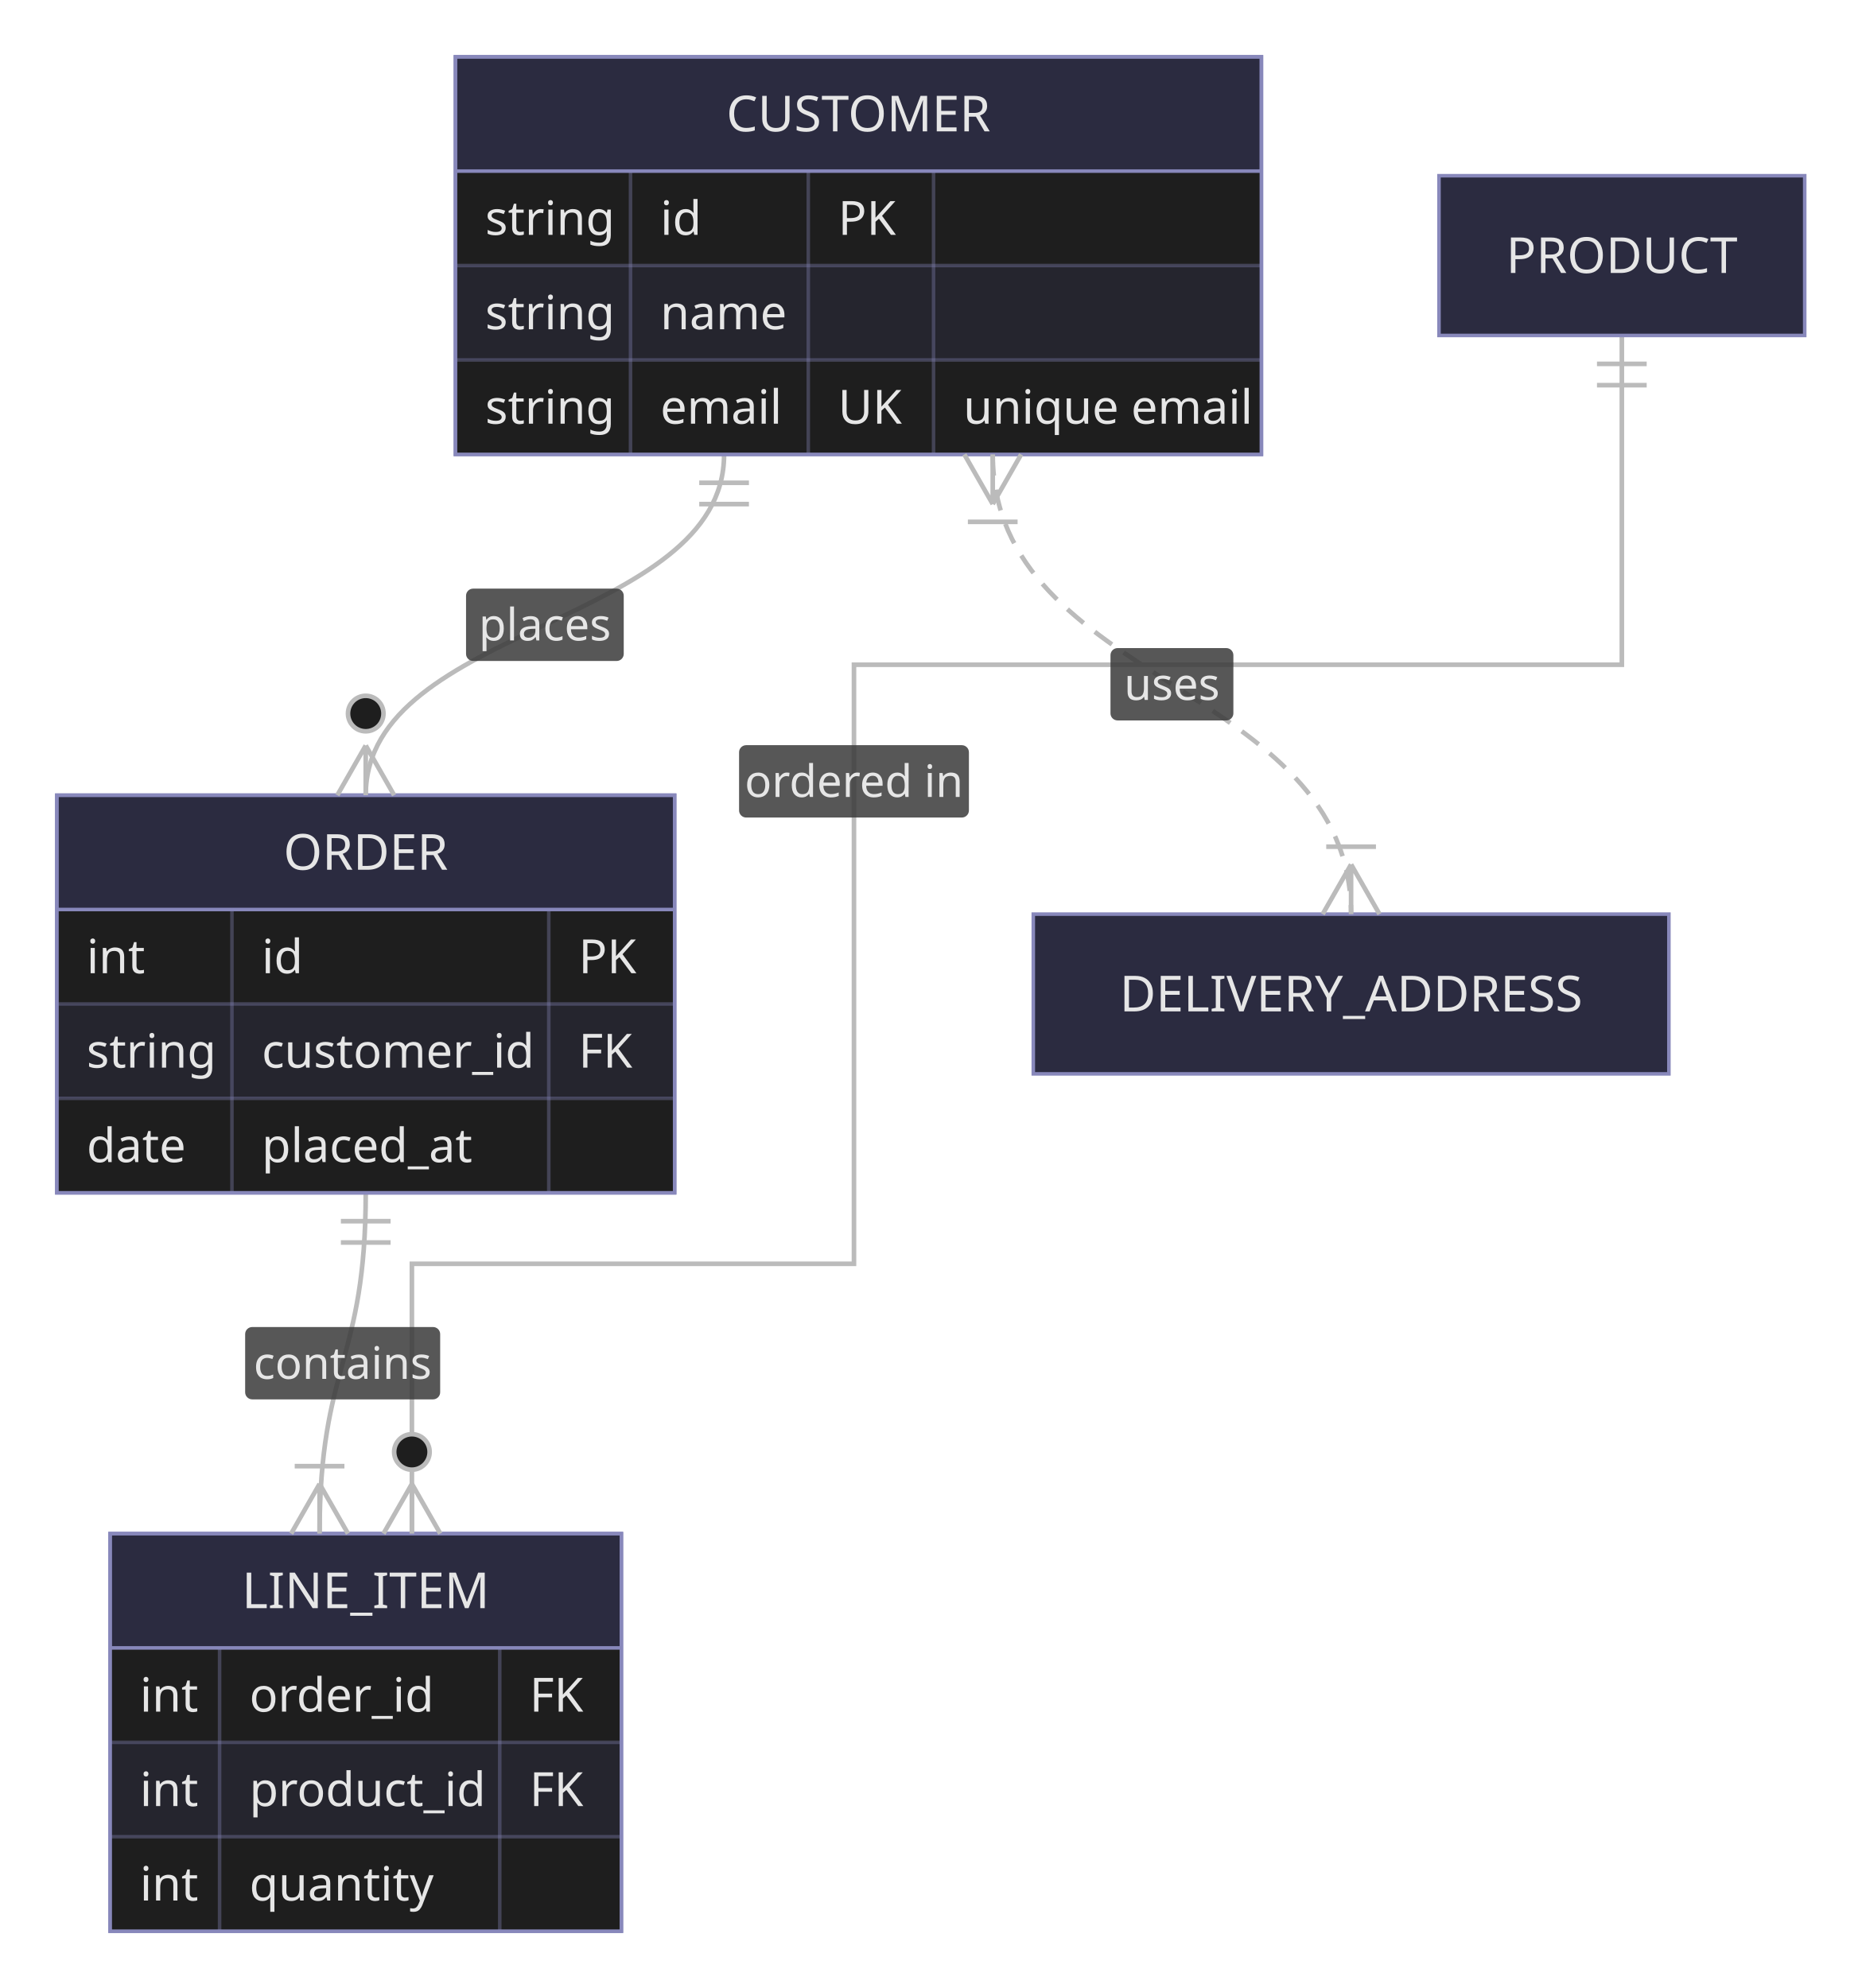
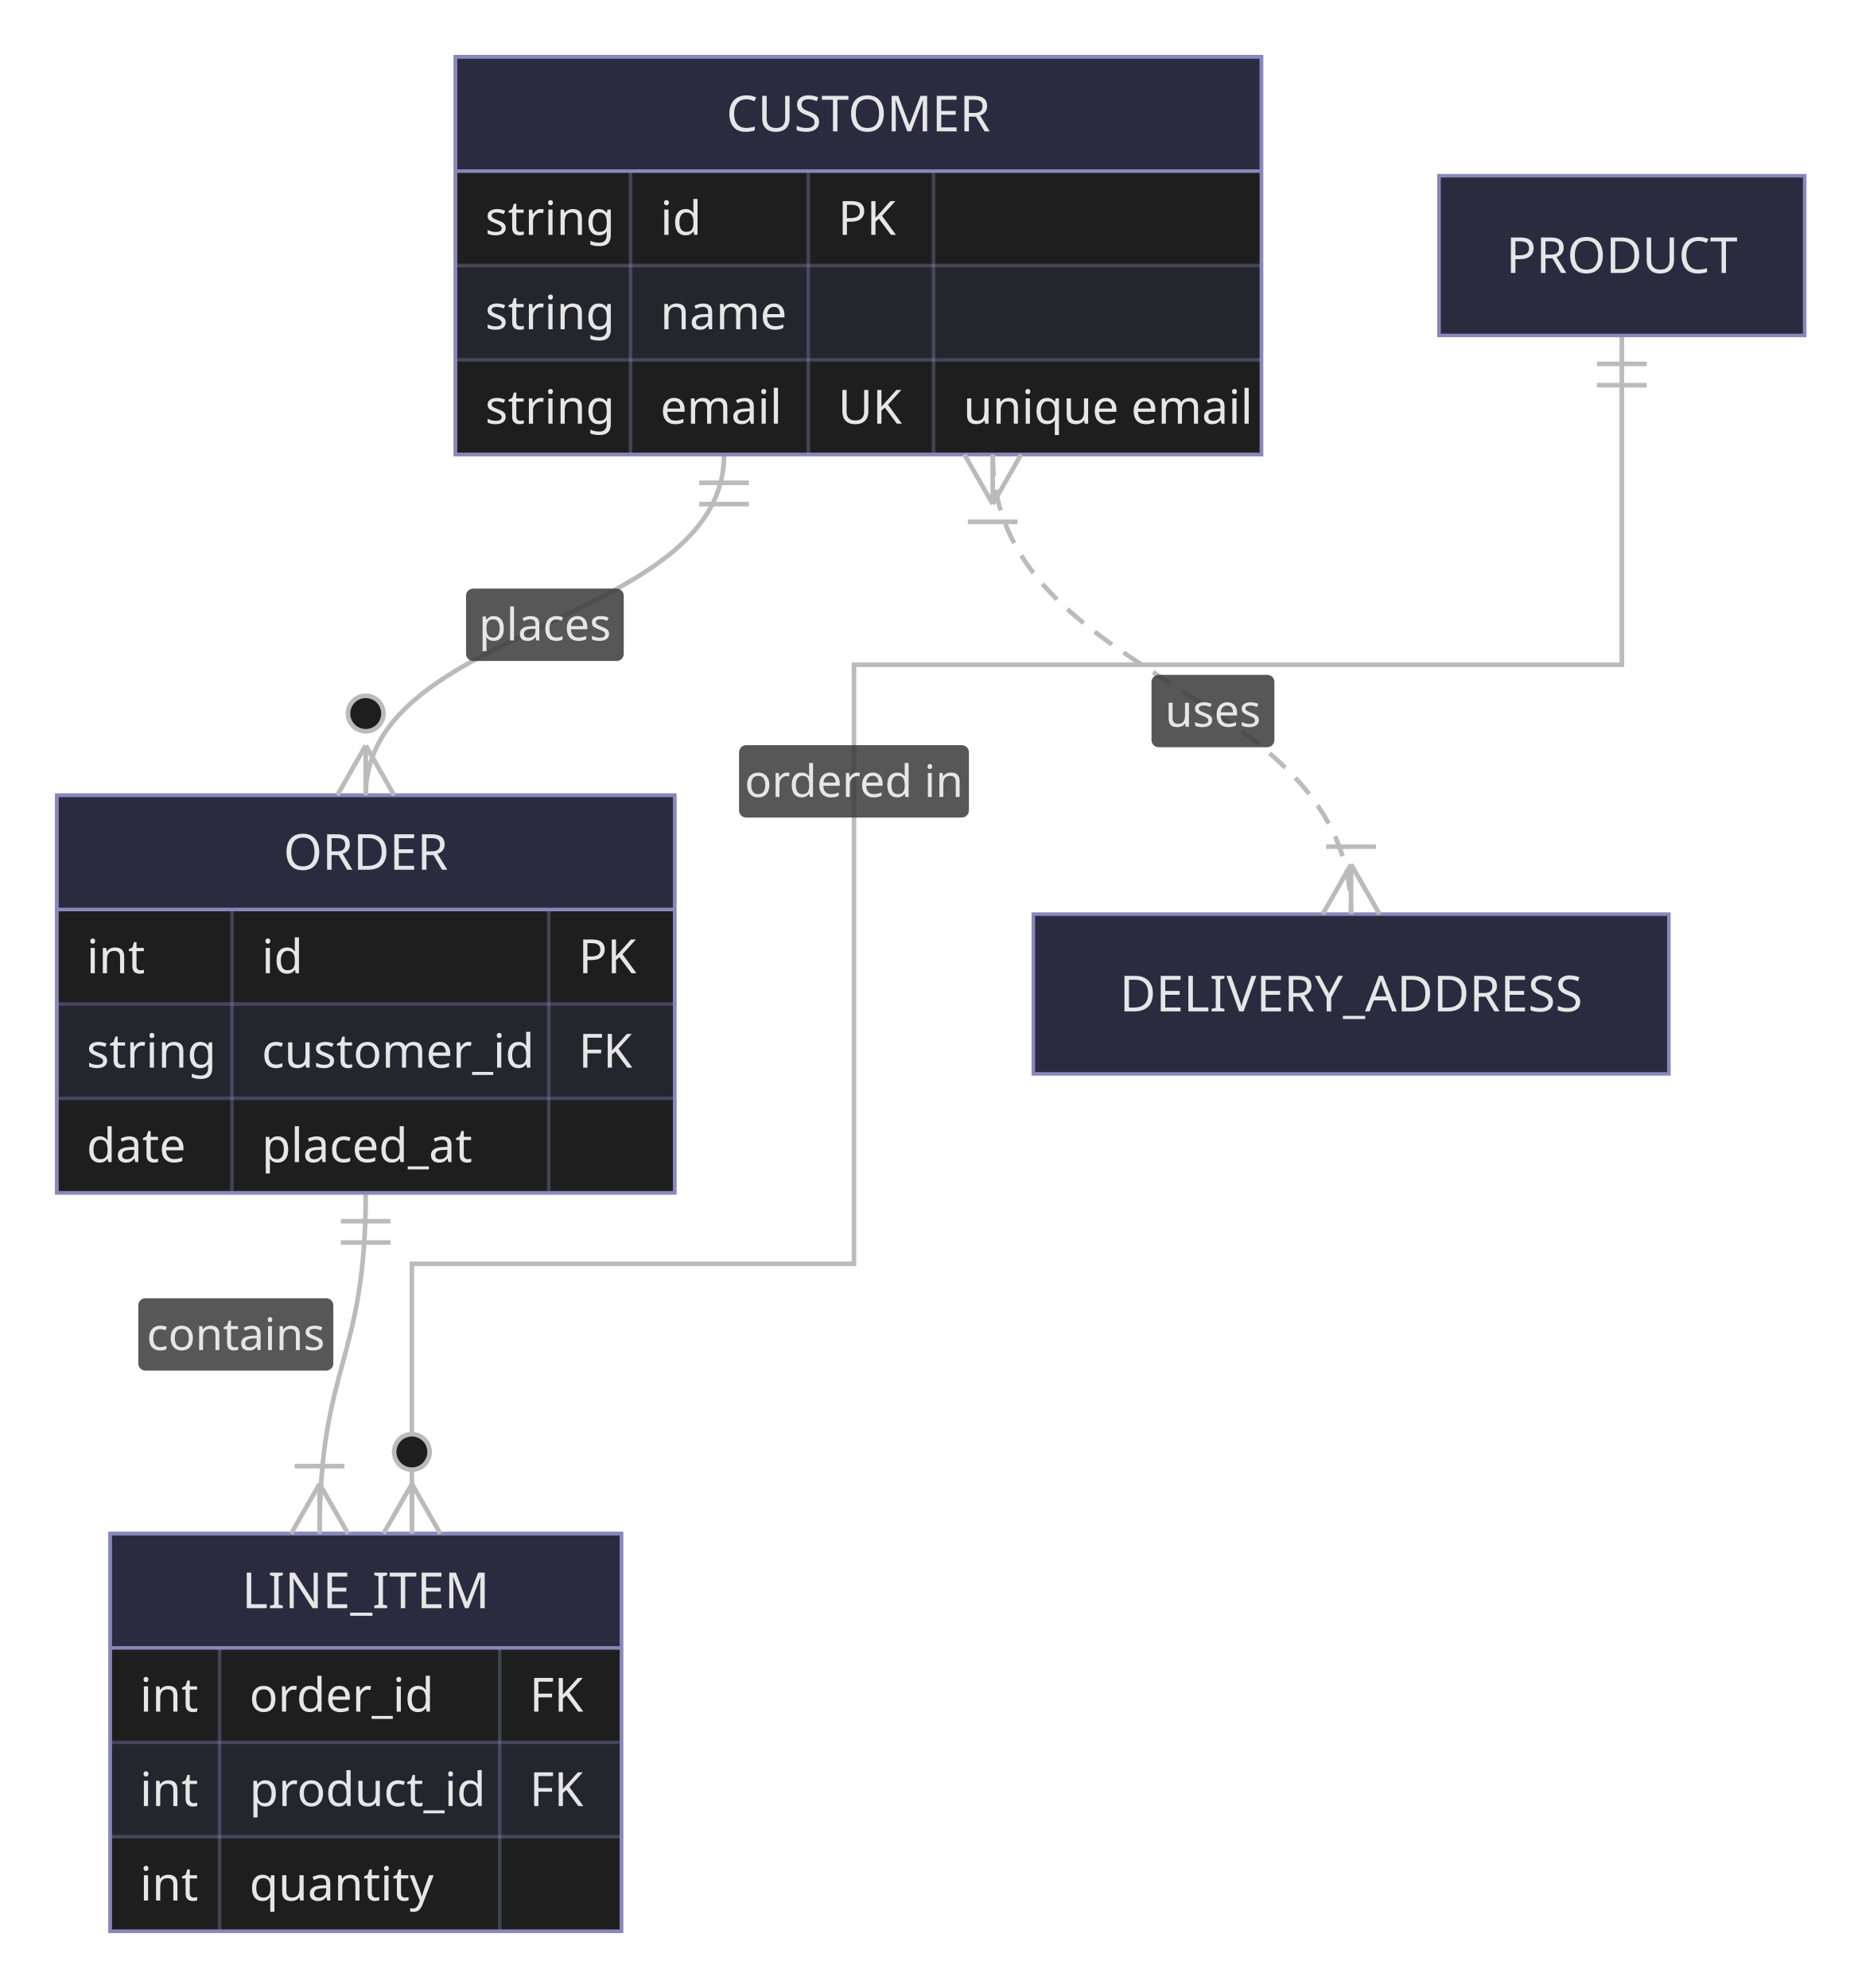
<svg xmlns="http://www.w3.org/2000/svg" role="img" width="524.25" height="560" viewBox="0 0 524.25 560" font-family="sans-serif" font-size="14">
  <g transform="translate(16,16)">
    <path d="M187.92,112 C187.92,160 87,160 87,208" fill="none" stroke="#bbbbbb" stroke-width="1.3" />
    <path d="M87,320 C87,368 74,368 74,416" fill="none" stroke="#bbbbbb" stroke-width="1.3" />
    <path d="M440.75,78.5 L440.75,171.25 L224.5,171.25 L224.5,264 L224.5,340 L100,340 L100,416" fill="none" stroke="#bbbbbb" stroke-width="1.3" />
    <path d="M263.58,112 C263.58,176.75 364.5,176.75 364.5,241.5" fill="none" stroke="#bbbbbb" stroke-width="1.3" stroke-dasharray="6 4" />
    <rect x="112.25" y="0" width="227" height="112" fill="#2b2b40" stroke="#8888bb" />
    <text fill="#e6e6e6" font-size="14" text-anchor="middle">
      <tspan x="225.75" y="21">CUSTOMER</tspan>
    </text>
    <rect x="112.75" y="32.2" width="226" height="26.6" fill="#1e1e1e" />
    <text fill="#e6e6e6" font-size="13.3" text-anchor="start">
      <tspan x="120.65" y="50.15">string</tspan>
    </text>
    <text fill="#e6e6e6" font-size="13.3" text-anchor="start">
      <tspan x="169.97" y="50.15">id</tspan>
    </text>
    <text fill="#e6e6e6" font-size="13.3" text-anchor="start">
      <tspan x="220.03" y="50.15">PK</tspan>
    </text>
    <rect x="112.75" y="58.8" width="226" height="26.6" fill="#25252e" />
    <text fill="#e6e6e6" font-size="13.3" text-anchor="start">
      <tspan x="120.65" y="76.75">string</tspan>
    </text>
    <text fill="#e6e6e6" font-size="13.3" text-anchor="start">
      <tspan x="169.97" y="76.75">name</tspan>
    </text>
    <rect x="112.75" y="85.4" width="226" height="26.6" fill="#1e1e1e" />
    <text fill="#e6e6e6" font-size="13.3" text-anchor="start">
      <tspan x="120.65" y="103.35">string</tspan>
    </text>
    <text fill="#e6e6e6" font-size="13.3" text-anchor="start">
      <tspan x="169.97" y="103.35">email</tspan>
    </text>
    <text fill="#e6e6e6" font-size="13.3" text-anchor="start">
      <tspan x="220.03" y="103.35">UK</tspan>
    </text>
    <text fill="#e6e6e6" font-size="13.3" text-anchor="start">
      <tspan x="255.31" y="103.35">unique email</tspan>
    </text>
    <line x1="112.25" y1="32.2" x2="339.25" y2="32.2" stroke="#8888bb" />
    <line x1="112.25" y1="58.8" x2="339.25" y2="58.8" stroke="#8888bb" stroke-opacity="0.35" />
    <line x1="112.25" y1="85.4" x2="339.25" y2="85.4" stroke="#8888bb" stroke-opacity="0.35" />
    <line x1="161.57" y1="32.2" x2="161.57" y2="112" stroke="#8888bb" stroke-opacity="0.35" />
    <line x1="211.63" y1="32.2" x2="211.63" y2="112" stroke="#8888bb" stroke-opacity="0.35" />
    <line x1="246.91" y1="32.2" x2="246.91" y2="112" stroke="#8888bb" stroke-opacity="0.35" />
    <rect x="112.25" y="0" width="227" height="112" fill="none" stroke="#8888bb" />
    <rect x="0" y="208" width="174" height="112" fill="#2b2b40" stroke="#8888bb" />
    <text fill="#e6e6e6" font-size="14" text-anchor="middle">
      <tspan x="87" y="229">ORDER</tspan>
    </text>
    <rect x="0.5" y="240.2" width="173" height="26.6" fill="#1e1e1e" />
    <text fill="#e6e6e6" font-size="13.3" text-anchor="start">
      <tspan x="8.4" y="258.15">int</tspan>
    </text>
    <text fill="#e6e6e6" font-size="13.3" text-anchor="start">
      <tspan x="57.72" y="258.15">id</tspan>
    </text>
    <text fill="#e6e6e6" font-size="13.3" text-anchor="start">
      <tspan x="146.95" y="258.15">PK</tspan>
    </text>
    <rect x="0.5" y="266.8" width="173" height="26.6" fill="#25252e" />
    <text fill="#e6e6e6" font-size="13.3" text-anchor="start">
      <tspan x="8.4" y="284.75">string</tspan>
    </text>
    <text fill="#e6e6e6" font-size="13.3" text-anchor="start">
      <tspan x="57.72" y="284.75">customer_id</tspan>
    </text>
    <text fill="#e6e6e6" font-size="13.3" text-anchor="start">
      <tspan x="146.95" y="284.75">FK</tspan>
    </text>
    <rect x="0.5" y="293.4" width="173" height="26.6" fill="#1e1e1e" />
    <text fill="#e6e6e6" font-size="13.3" text-anchor="start">
      <tspan x="8.4" y="311.36">date</tspan>
    </text>
    <text fill="#e6e6e6" font-size="13.3" text-anchor="start">
      <tspan x="57.72" y="311.36">placed_at</tspan>
    </text>
    <line x1="0" y1="240.2" x2="174" y2="240.2" stroke="#8888bb" />
    <line x1="0" y1="266.8" x2="174" y2="266.8" stroke="#8888bb" stroke-opacity="0.35" />
    <line x1="0" y1="293.4" x2="174" y2="293.4" stroke="#8888bb" stroke-opacity="0.35" />
    <line x1="49.32" y1="240.2" x2="49.32" y2="320" stroke="#8888bb" stroke-opacity="0.35" />
    <line x1="138.55" y1="240.2" x2="138.55" y2="320" stroke="#8888bb" stroke-opacity="0.35" />
    <rect x="0" y="208" width="174" height="112" fill="none" stroke="#8888bb" />
    <rect x="15" y="416" width="144" height="112" fill="#2b2b40" stroke="#8888bb" />
    <text fill="#e6e6e6" font-size="14" text-anchor="middle">
      <tspan x="87" y="437">LINE_ITEM</tspan>
    </text>
    <rect x="15.5" y="448.2" width="143" height="26.6" fill="#1e1e1e" />
    <text fill="#e6e6e6" font-size="13.3" text-anchor="start">
      <tspan x="23.4" y="466.15">int</tspan>
    </text>
    <text fill="#e6e6e6" font-size="13.3" text-anchor="start">
      <tspan x="54.24" y="466.15">order_id</tspan>
    </text>
    <text fill="#e6e6e6" font-size="13.3" text-anchor="start">
      <tspan x="133.14" y="466.15">FK</tspan>
    </text>
    <rect x="15.5" y="474.8" width="143" height="26.6" fill="#25252e" />
    <text fill="#e6e6e6" font-size="13.3" text-anchor="start">
      <tspan x="23.4" y="492.75">int</tspan>
    </text>
    <text fill="#e6e6e6" font-size="13.3" text-anchor="start">
      <tspan x="54.24" y="492.75">product_id</tspan>
    </text>
    <text fill="#e6e6e6" font-size="13.3" text-anchor="start">
      <tspan x="133.14" y="492.75">FK</tspan>
    </text>
    <rect x="15.5" y="501.4" width="143" height="26.6" fill="#1e1e1e" />
    <text fill="#e6e6e6" font-size="13.3" text-anchor="start">
      <tspan x="23.4" y="519.36">int</tspan>
    </text>
    <text fill="#e6e6e6" font-size="13.3" text-anchor="start">
      <tspan x="54.24" y="519.36">quantity</tspan>
    </text>
    <line x1="15" y1="448.2" x2="159" y2="448.2" stroke="#8888bb" />
    <line x1="15" y1="474.8" x2="159" y2="474.8" stroke="#8888bb" stroke-opacity="0.35" />
    <line x1="15" y1="501.4" x2="159" y2="501.4" stroke="#8888bb" stroke-opacity="0.35" />
    <line x1="45.84" y1="448.2" x2="45.84" y2="528" stroke="#8888bb" stroke-opacity="0.35" />
    <line x1="124.74" y1="448.2" x2="124.74" y2="528" stroke="#8888bb" stroke-opacity="0.35" />
    <rect x="15" y="416" width="144" height="112" fill="none" stroke="#8888bb" />
    <rect x="389.25" y="33.5" width="103" height="45" fill="#2b2b40" stroke="#8888bb" />
    <text fill="#e6e6e6" font-size="14" text-anchor="middle">
      <tspan x="440.75" y="60.9">PRODUCT</tspan>
    </text>
    <rect x="275" y="241.5" width="179" height="45" fill="#2b2b40" stroke="#8888bb" />
    <text fill="#e6e6e6" font-size="14" text-anchor="middle">
      <tspan x="364.5" y="268.9">DELIVERY_ADDRESS</tspan>
    </text>
    <line x1="180.92" y1="120" x2="194.92" y2="120" stroke="#bbbbbb" stroke-width="1.3" />
    <line x1="180.92" y1="126" x2="194.92" y2="126" stroke="#bbbbbb" stroke-width="1.3" />
    <path d="M95,208 L87,194 M79,208 L87,194 M87,208 L87,194" fill="none" stroke="#bbbbbb" stroke-width="1.3" />
    <circle cx="87" cy="185" r="5" fill="#1e1e1e" stroke="#bbbbbb" stroke-width="1.3" />
    <line x1="80" y1="328" x2="94" y2="328" stroke="#bbbbbb" stroke-width="1.3" />
    <line x1="80" y1="334" x2="94" y2="334" stroke="#bbbbbb" stroke-width="1.3" />
    <path d="M82,416 L74,402 M66,416 L74,402 M74,416 L74,402" fill="none" stroke="#bbbbbb" stroke-width="1.3" />
    <line x1="81" y1="397" x2="67" y2="397" stroke="#bbbbbb" stroke-width="1.3" />
    <line x1="433.75" y1="86.5" x2="447.75" y2="86.5" stroke="#bbbbbb" stroke-width="1.3" />
    <line x1="433.75" y1="92.5" x2="447.75" y2="92.5" stroke="#bbbbbb" stroke-width="1.3" />
    <path d="M108,416 L100,402 M92,416 L100,402 M100,416 L100,402" fill="none" stroke="#bbbbbb" stroke-width="1.3" />
    <circle cx="100" cy="393" r="5" fill="#1e1e1e" stroke="#bbbbbb" stroke-width="1.3" />
    <path d="M255.58,112 L263.58,126 M271.58,112 L263.58,126 M263.58,112 L263.58,126" fill="none" stroke="#bbbbbb" stroke-width="1.3" />
    <line x1="256.58" y1="131" x2="270.58" y2="131" stroke="#bbbbbb" stroke-width="1.3" />
    <path d="M372.5,241.5 L364.5,227.5 M356.5,241.5 L364.5,227.5 M364.5,241.5 L364.5,227.5" fill="none" stroke="#bbbbbb" stroke-width="1.3" />
    <line x1="371.5" y1="222.5" x2="357.5" y2="222.5" stroke="#bbbbbb" stroke-width="1.3" />
    <rect x="115.25" y="149.81" width="44.41" height="20.38" rx="2" fill="#3a3a3a" fill-opacity="0.85" />
    <text fill="#e6e6e6" font-size="12.6" text-anchor="middle">
      <tspan x="137.46" y="164.41">places</tspan>
    </text>
-     <rect x="53.04" y="357.81" width="54.92" height="20.38" rx="2" fill="#3a3a3a" fill-opacity="0.85" />
+     <rect x="22.95" y="349.7" width="54.92" height="20.38" rx="2" fill="#3a3a3a" fill-opacity="0.85" />
    <text fill="#e6e6e6" font-size="12.6" text-anchor="middle">
-       <tspan x="80.5" y="372.41">contains</tspan>
+       <tspan x="50.41" y="364.3">contains</tspan>
    </text>
    <rect x="192.14" y="193.91" width="64.73" height="20.38" rx="2" fill="#3a3a3a" fill-opacity="0.85" />
    <text fill="#e6e6e6" font-size="12.6" text-anchor="middle">
      <tspan x="224.5" y="208.5">ordered in</tspan>
    </text>
-     <rect x="296.74" y="166.56" width="34.61" height="20.38" rx="2" fill="#3a3a3a" fill-opacity="0.85" />
+     <rect x="308.29" y="174.1" width="34.61" height="20.38" rx="2" fill="#3a3a3a" fill-opacity="0.85" />
    <text fill="#e6e6e6" font-size="12.6" text-anchor="middle">
-       <tspan x="314.04" y="181.16">uses</tspan>
+       <tspan x="325.6" y="188.7">uses</tspan>
    </text>
  </g>
</svg>
